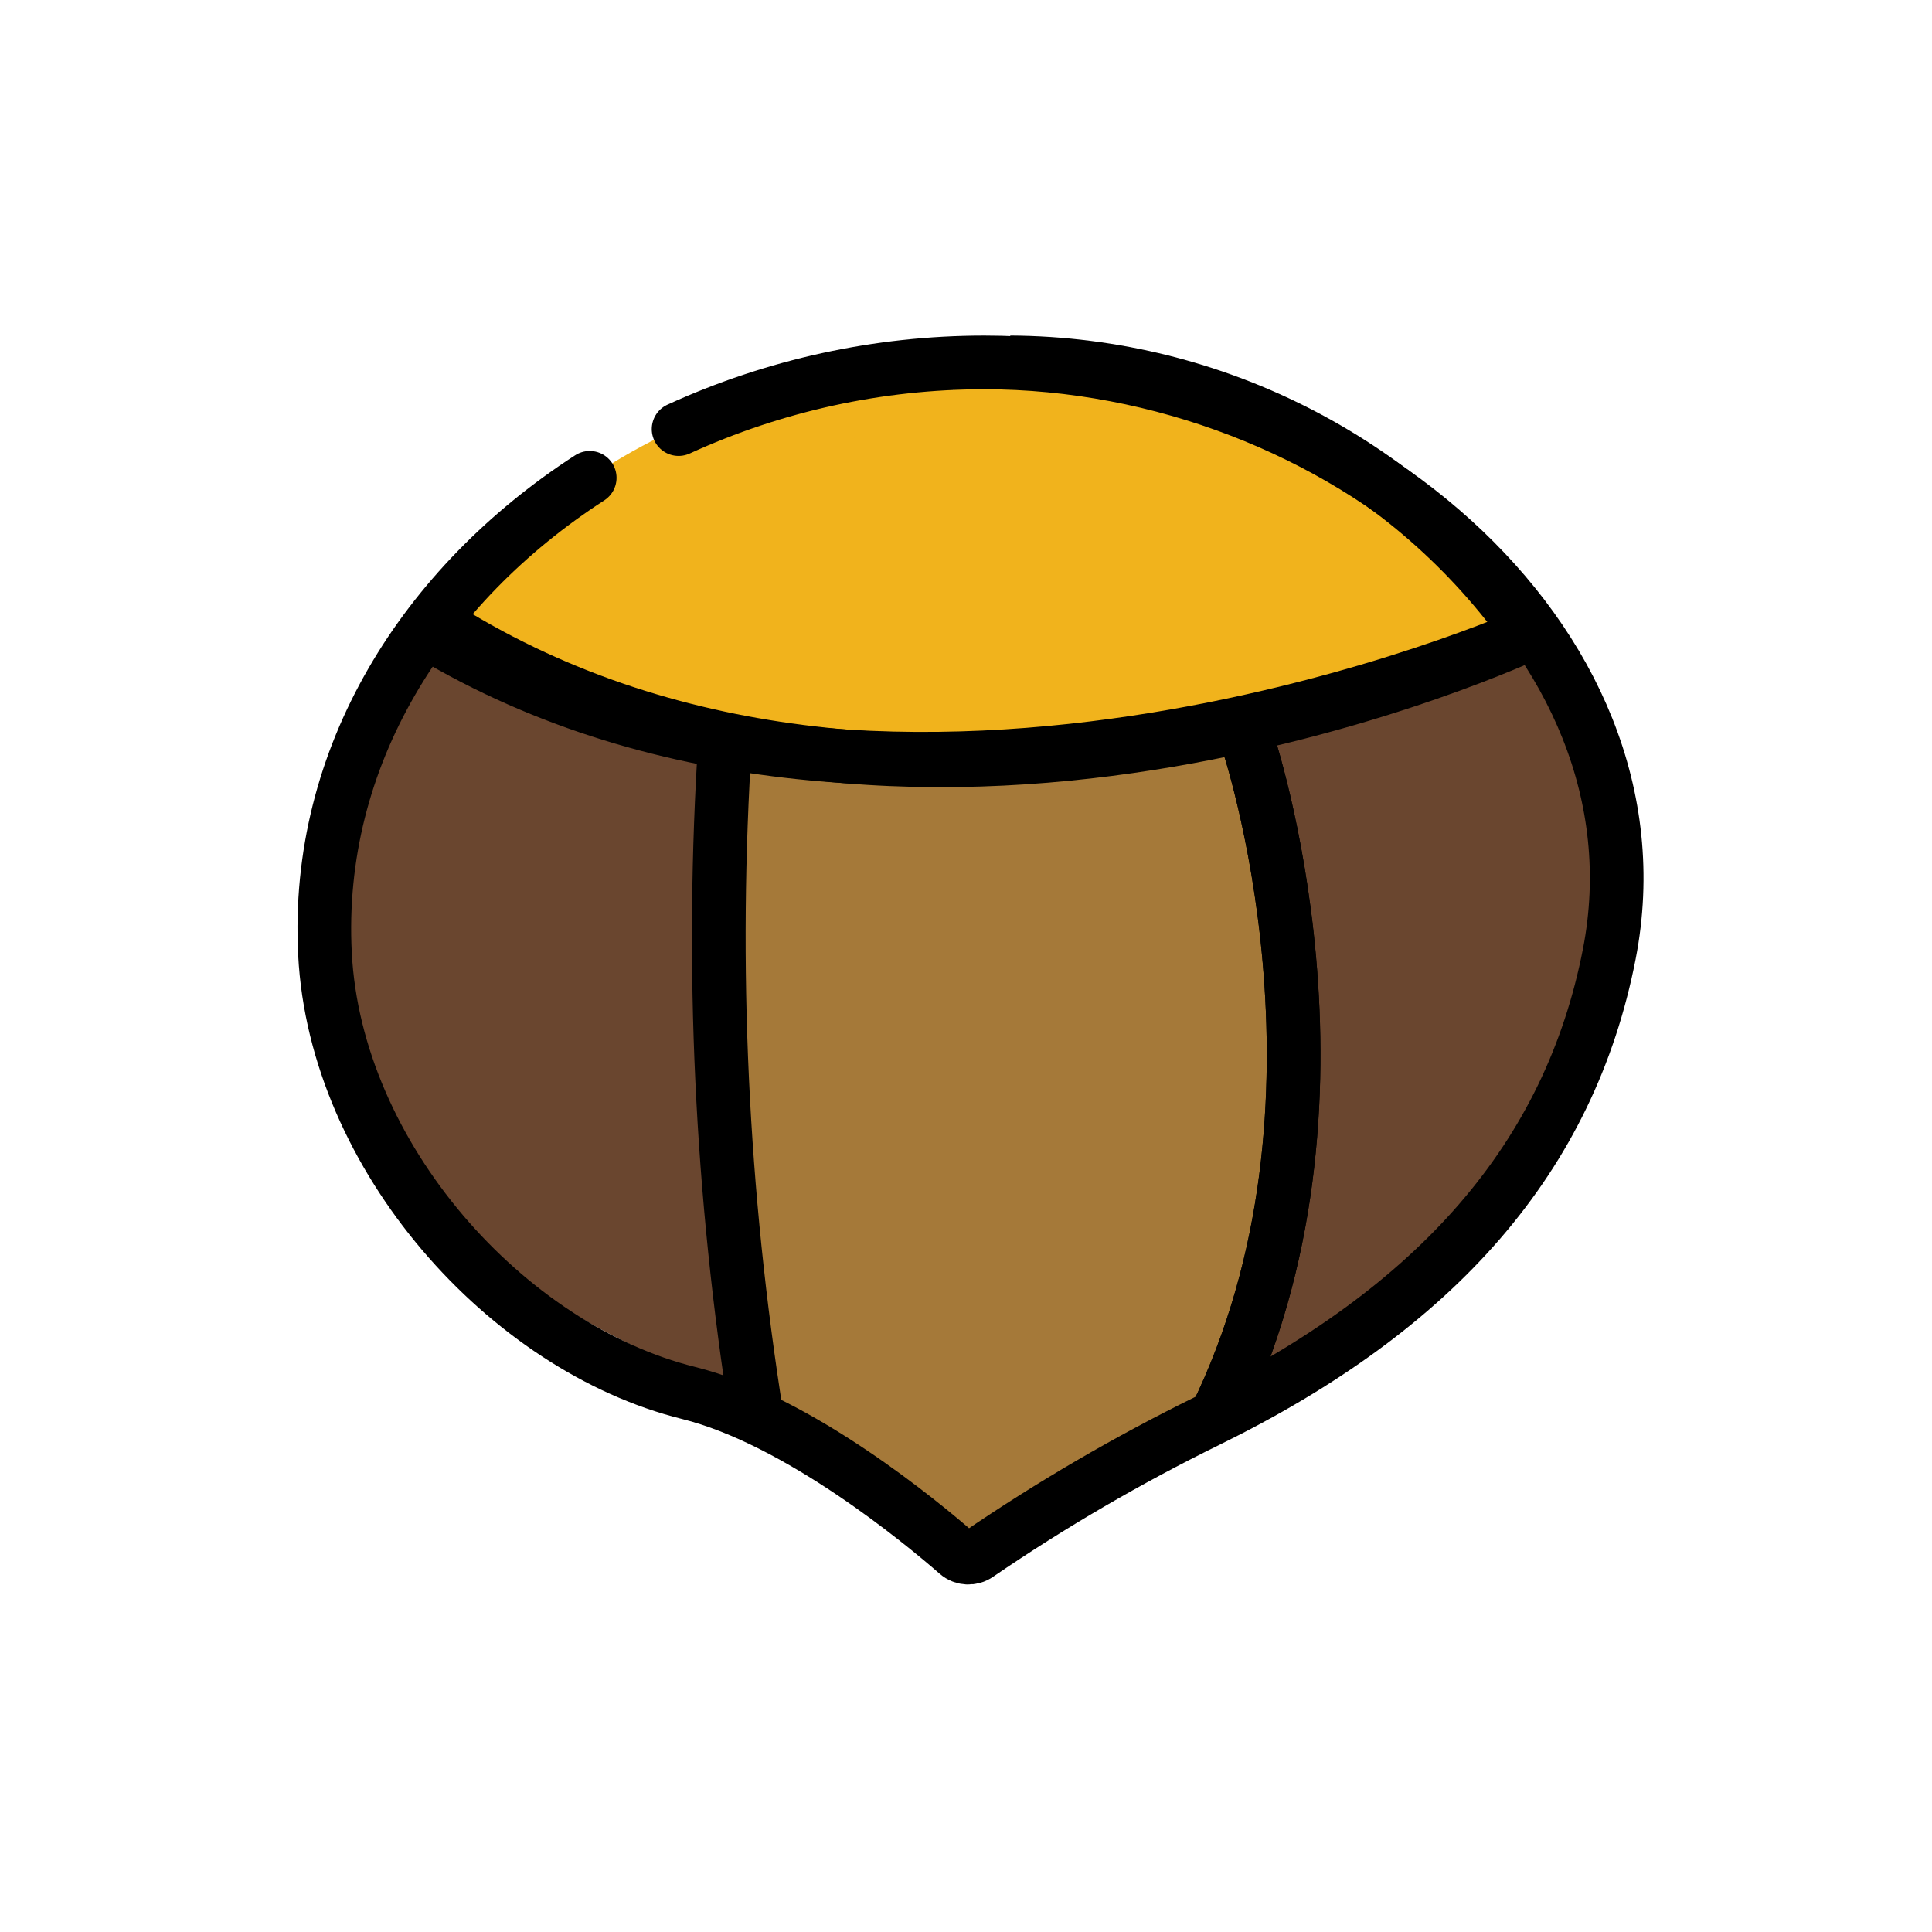
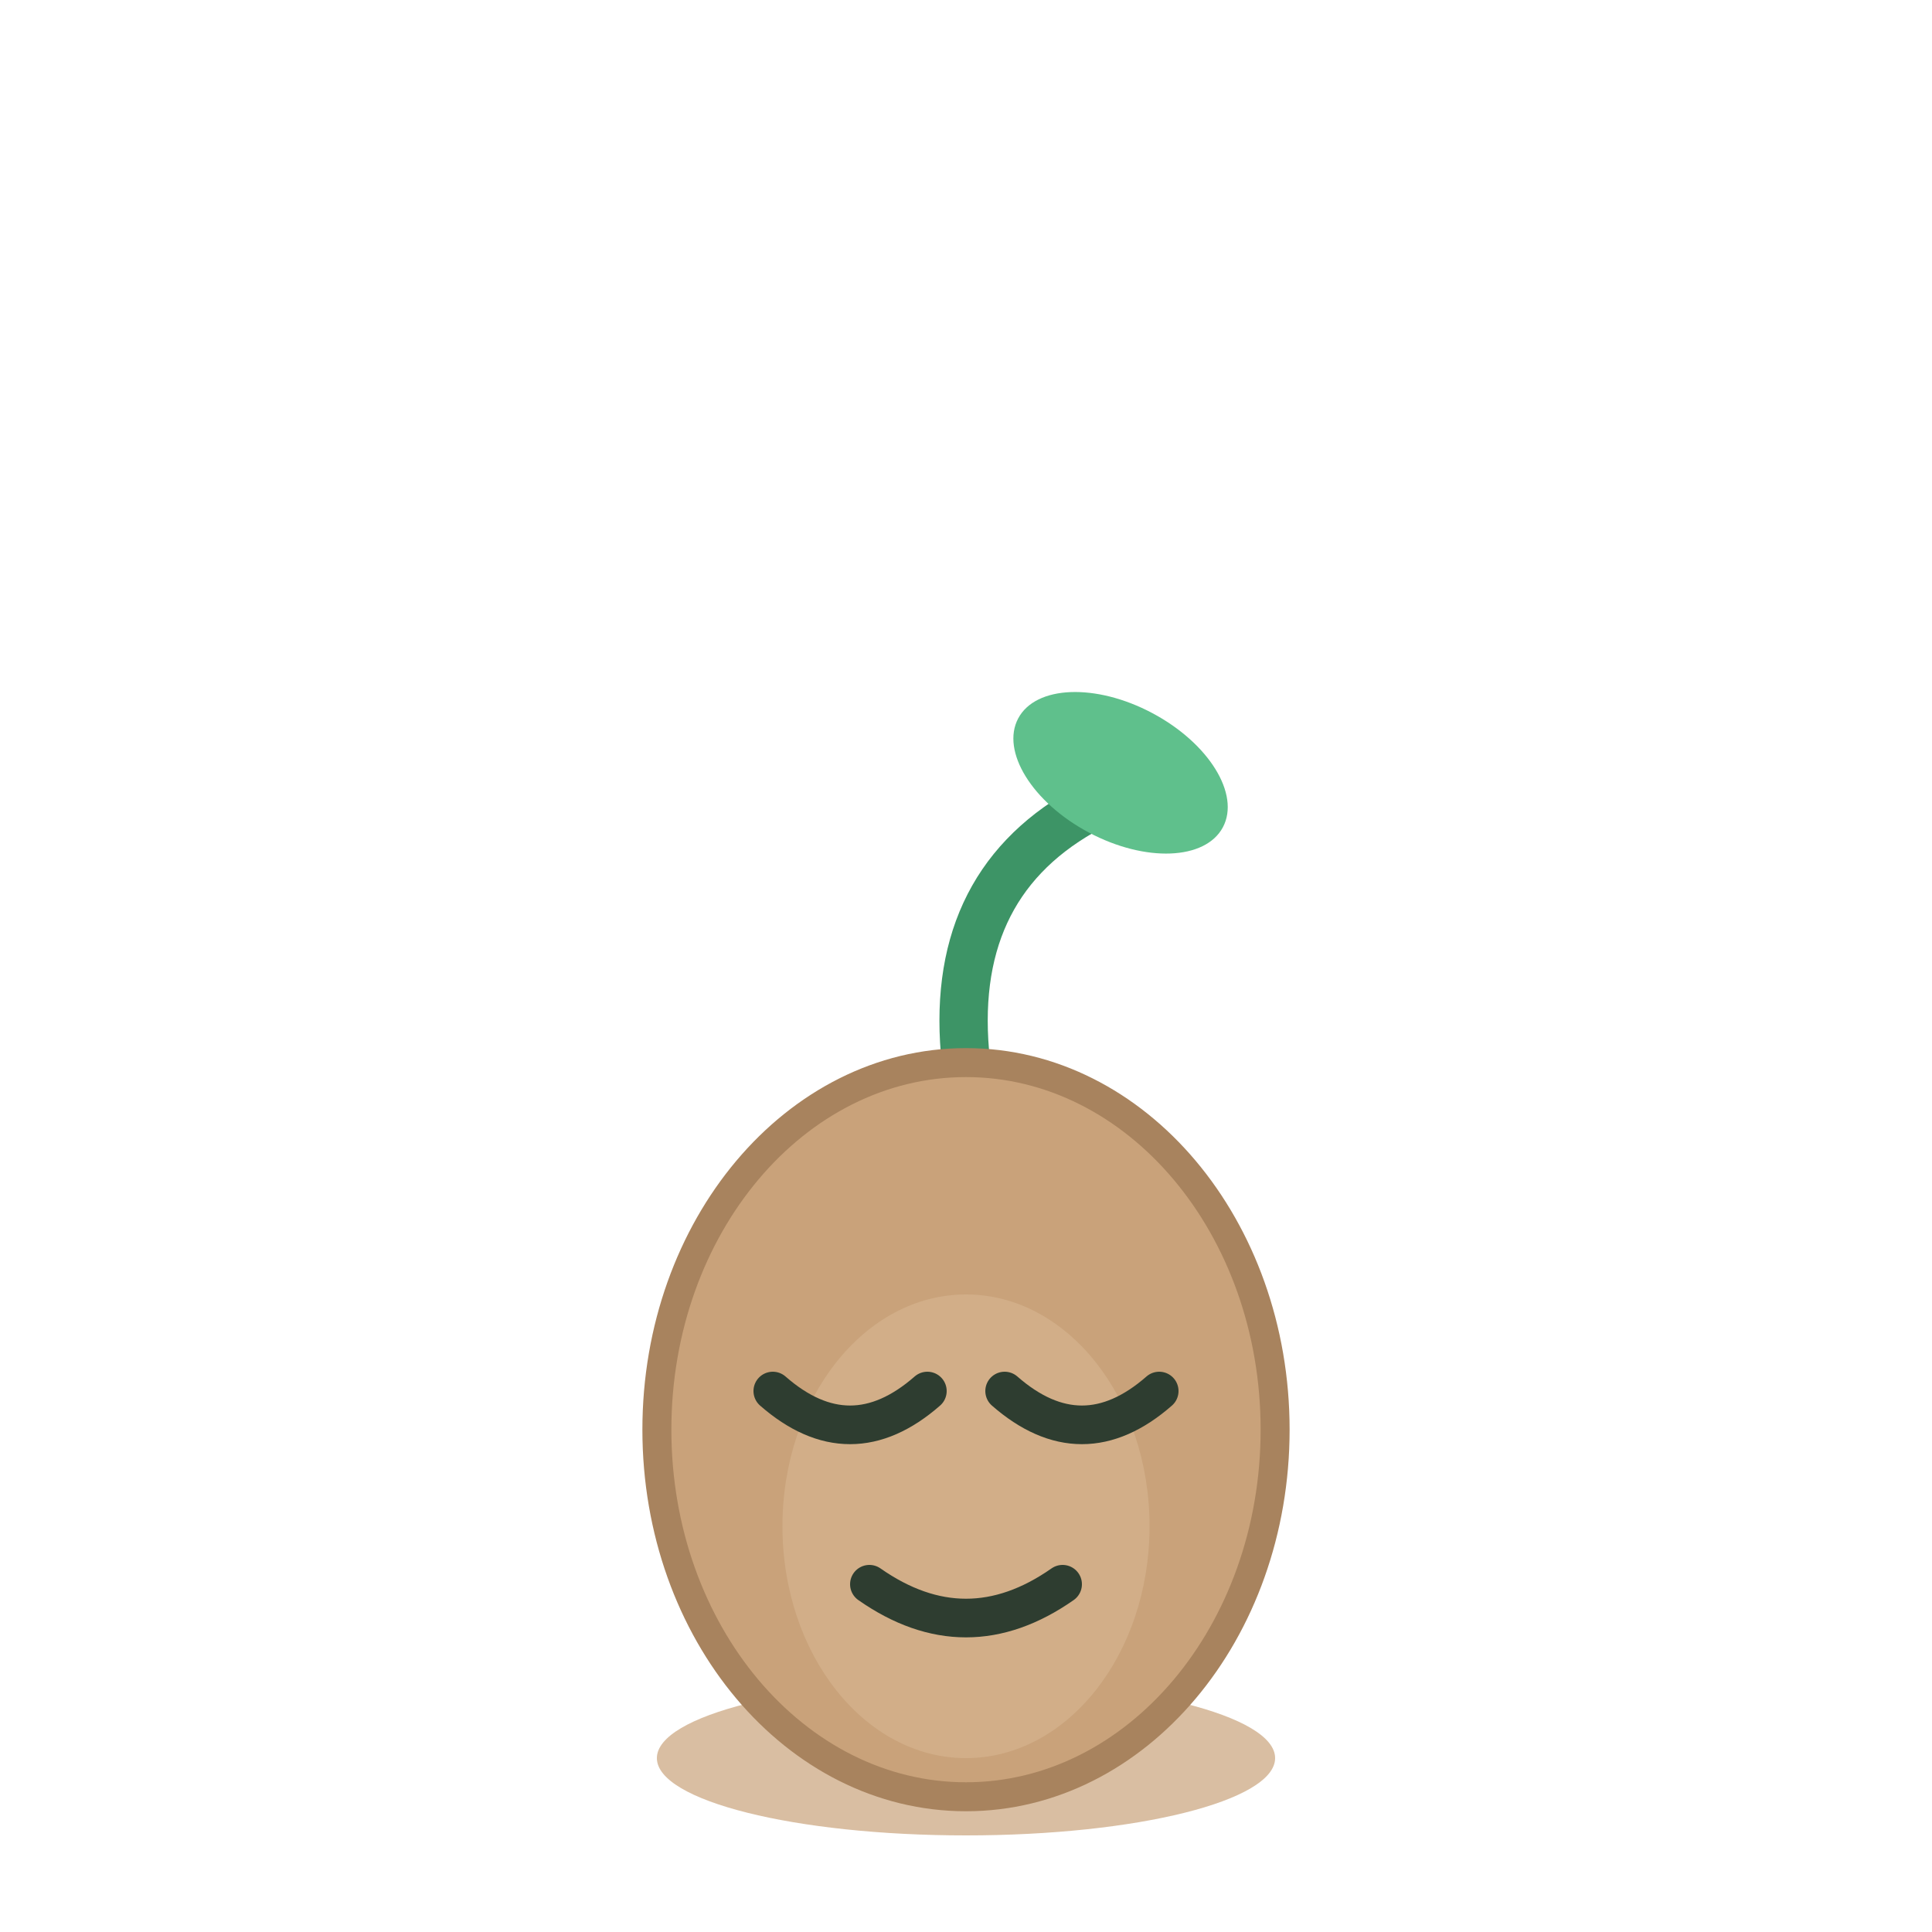
- <svg xmlns="http://www.w3.org/2000/svg" width="1em" height="1em" viewBox="0 0 72 72">
-   <defs>
-     <path id="SVGGU8qYjGe" d="M46.473 27.544s4.606 13.533-1.184 25.301" />
-   </defs>
-   <path fill="#a57939" d="m28 28.614l18-1s5 25-1 25l-9 5l-7.79-4.769C24 40.614 28 28.614 28 28.614" />
-   <path fill="#f1b31c" d="M17 23.614s1.4-3.124 4.977-5.807c6.775-4.602 14.695-4.3 14.695-4.3L23 25.614z" />
-   <path fill="#6a462f" d="m27 27.614l-11.25-4s-12.75 19 11.25 28zm20 0l9.825-3.175S67.755 36.583 47 51.614l1-13z" />
-   <path fill="#f1b31c" d="m16.927 23.498l.084.194C34.508 34.185 57 23.614 57 23.614a23.84 23.84 0 0 0-19.356-10.108" />
-   <g fill="none" stroke="#000" stroke-width="2">
-     <path stroke-miterlimit="10" d="m16.927 23.498l.084.194C34.508 34.185 57 23.614 57 23.614a23.84 23.84 0 0 0-19.356-10.108" />
-     <path stroke-miterlimit="10" d="M16 23.614c17.497 10.492 41 0 41 0" />
-     <use href="#SVGGU8qYjGe" stroke-miterlimit="10" />
-     <use href="#SVGGU8qYjGe" stroke-miterlimit="10" />
-     <path stroke-linecap="round" stroke-linejoin="round" d="M21.977 17.807c-6.157 3.983-10.244 10.39-9.866 17.742c.389 7.565 6.78 14.68 13.547 16.362c4.101 1.018 8.704 4.838 10.017 5.983c.217.19.537.208.773.04a69.4 69.4 0 0 1 8.549-4.984c8.574-4.202 13.503-9.836 14.977-17.4c2.29-11.762-10.085-22.043-23.302-22.043c-3.929.002-7.81.85-11.383 2.484" />
-     <path stroke-miterlimit="10" d="M27.026 27.544a113.8 113.8 0 0 0 1.184 25.301" />
-   </g>
+ <svg xmlns="http://www.w3.org/2000/svg" viewBox="0 0 100 100">
+   <ellipse cx="50" cy="91" rx="16" ry="4" fill="#C9A27A" opacity="0.7" />
+   <path d="M50,55 q-1,-9 6,-13" fill="none" stroke="#3D9466" stroke-width="2.5" stroke-linecap="round" />
+   <ellipse cx="58" cy="40" rx="6" ry="3.5" fill="#5FC08C" transform="rotate(28 58 40)" />
+   <ellipse cx="50" cy="74" rx="16" ry="19" fill="#C9A27A" stroke="#A8835E" stroke-width="1.5" />
+   <ellipse cx="50" cy="79" rx="9.5" ry="12" fill="#D8B894" opacity="0.55" />
+   <path d="M40,72 q4,3.5 8,0" fill="none" stroke="#2E3D30" stroke-width="2" stroke-linecap="round" />
+   <path d="M52,72 q4,3.5 8,0" fill="none" stroke="#2E3D30" stroke-width="2" stroke-linecap="round" />
+   <path d="M45,82 q5,3.5 10,0" fill="none" stroke="#2E3D30" stroke-width="2" stroke-linecap="round" />
</svg>
